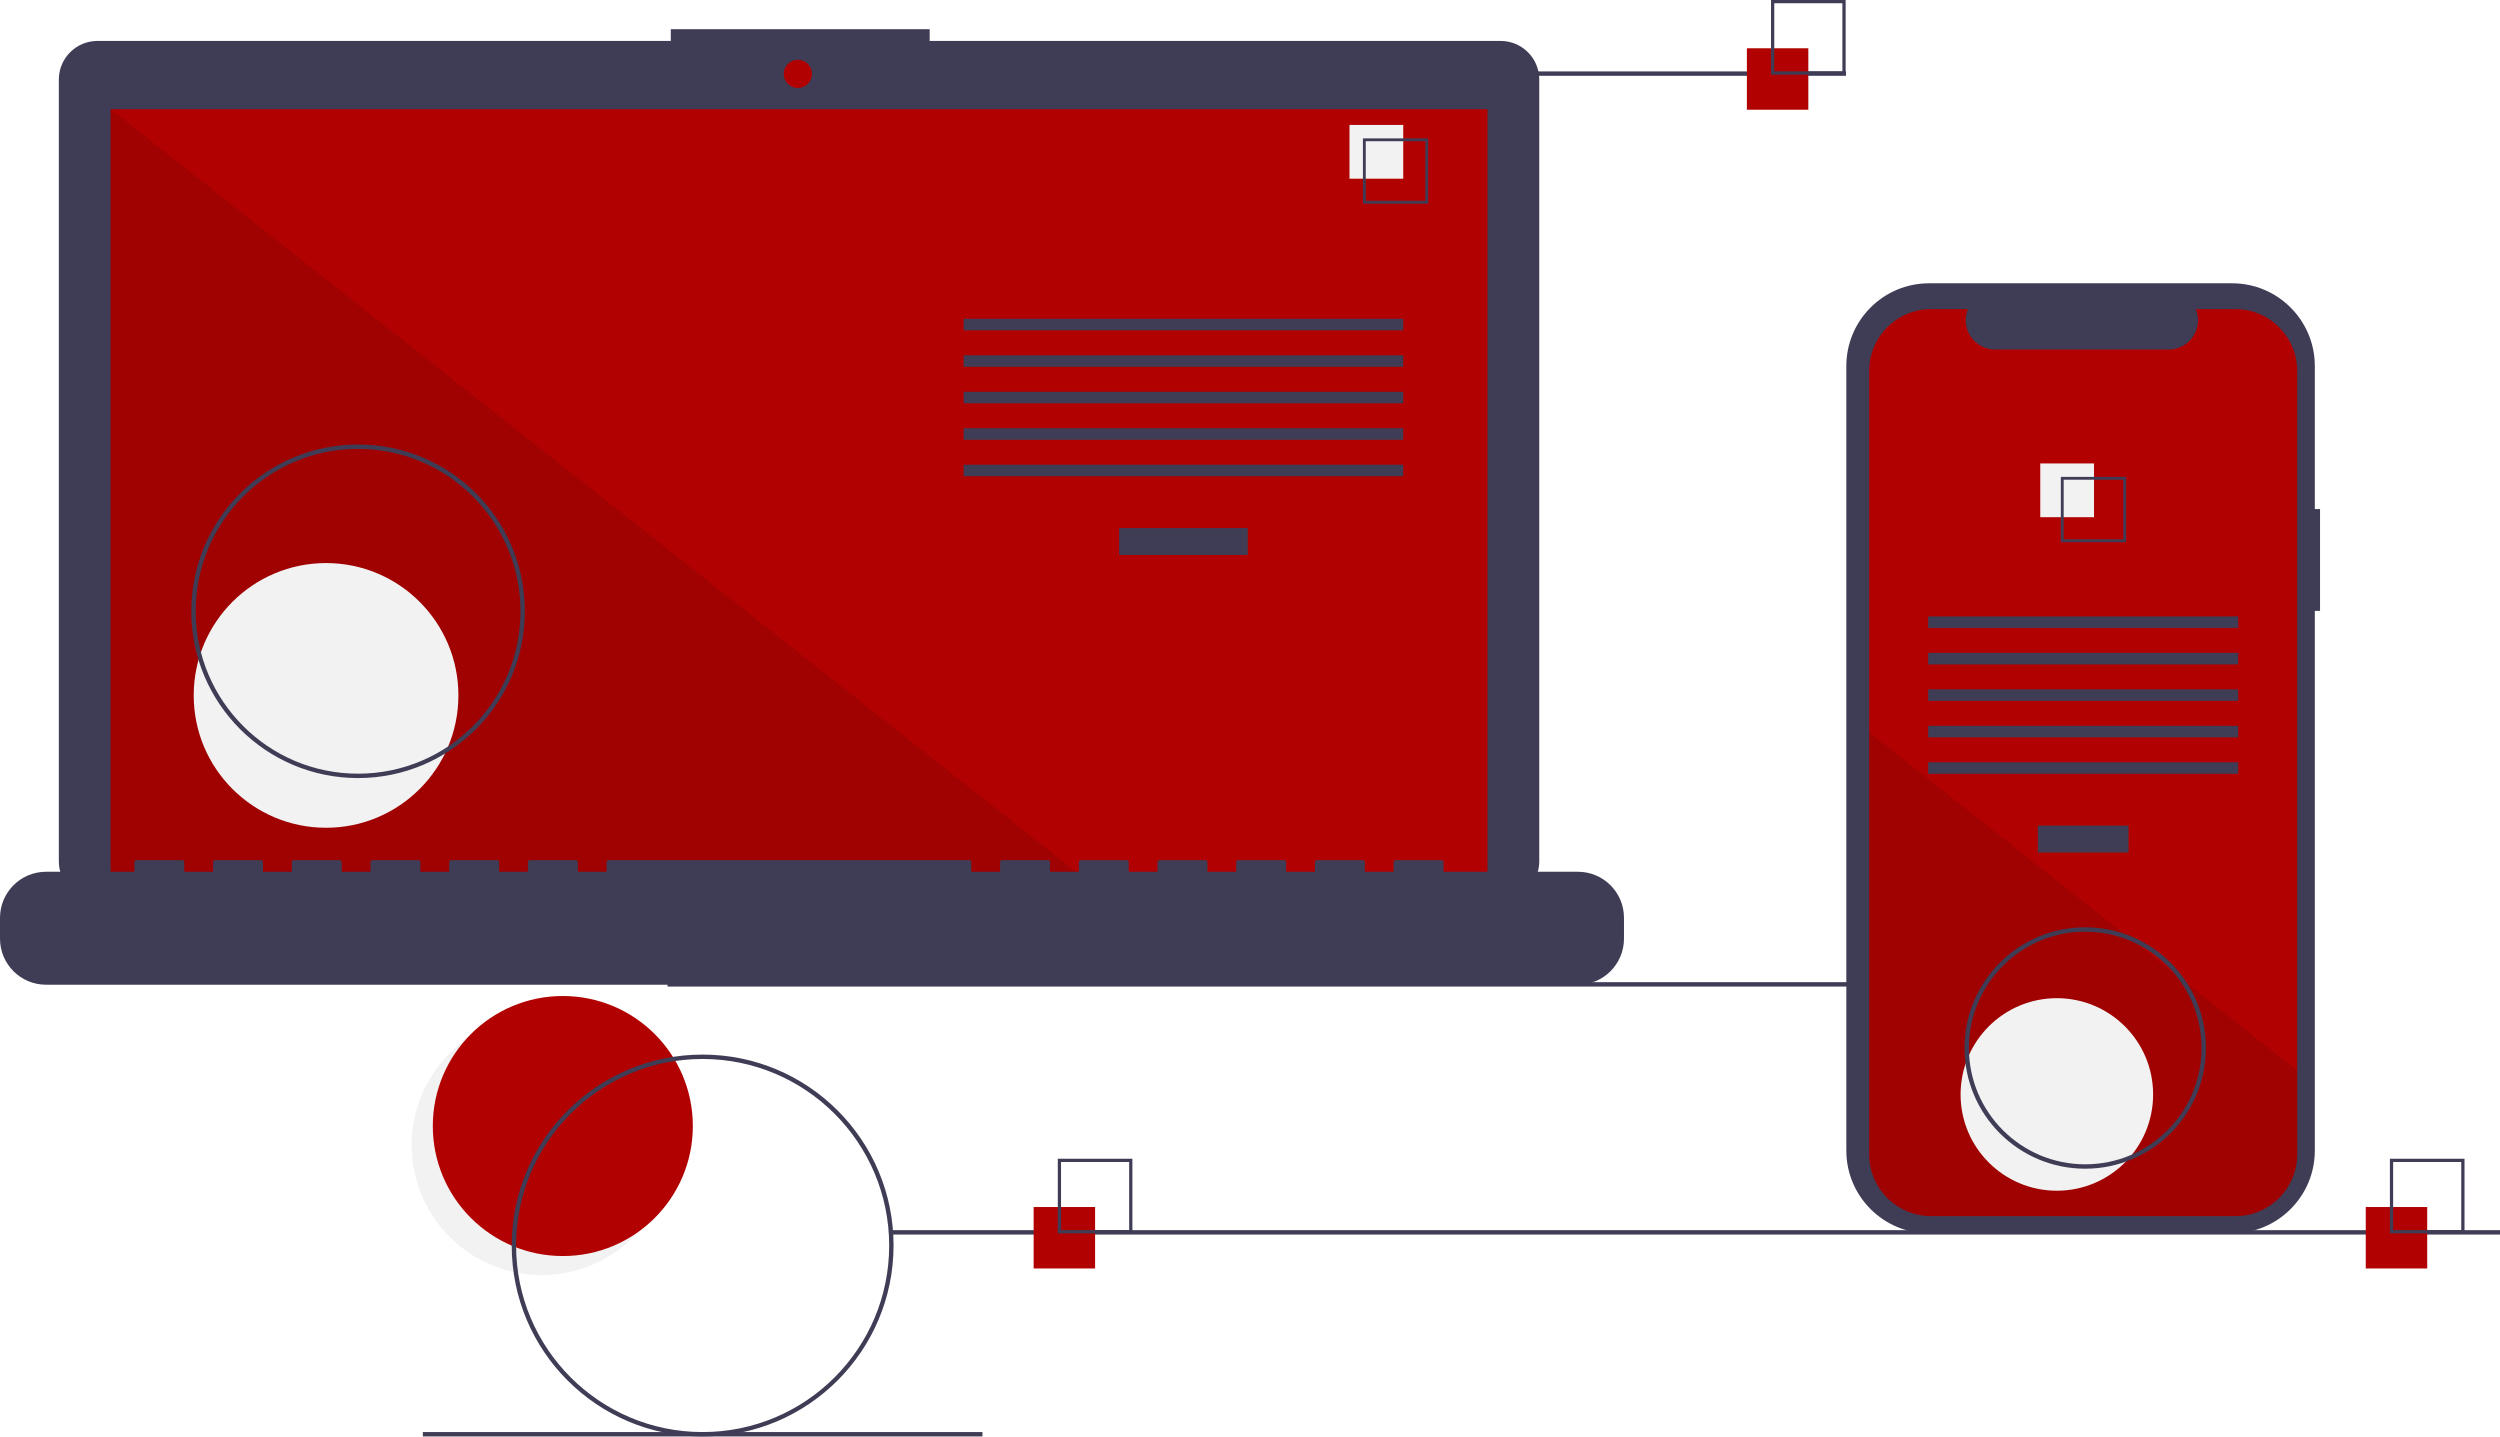
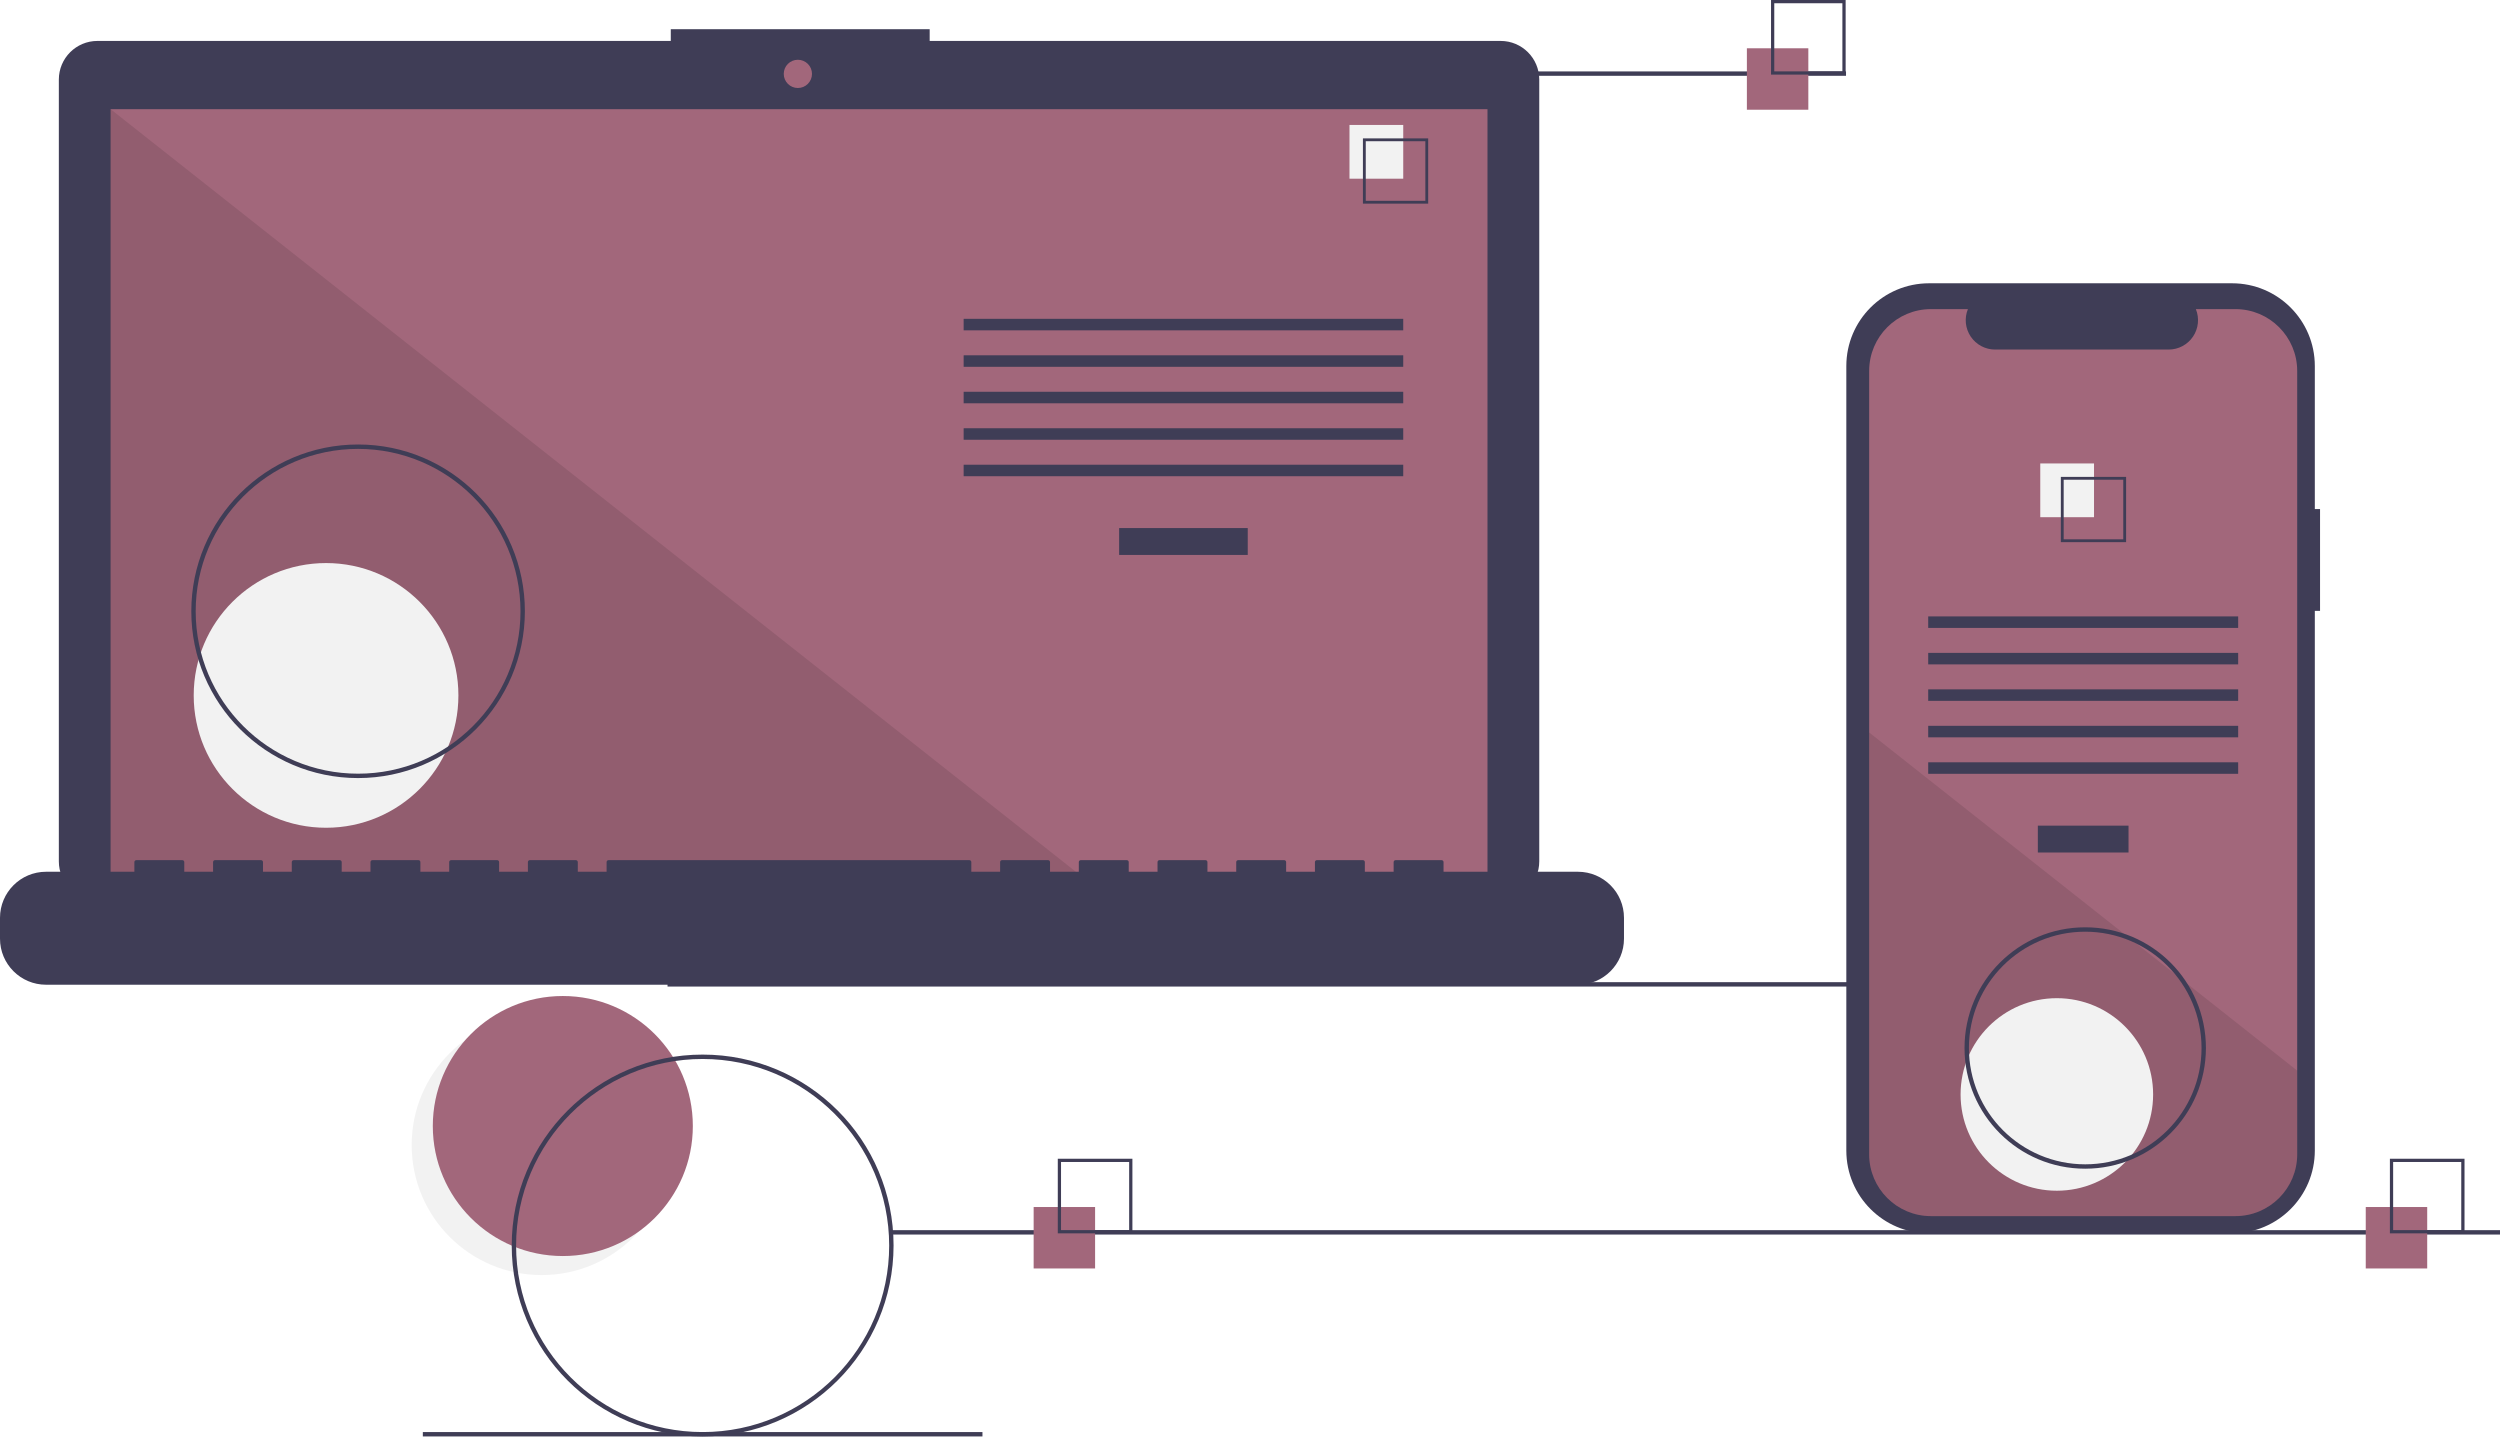
<svg xmlns="http://www.w3.org/2000/svg" id="b6117b06-2b45-45bc-b789-4a82ab6612dd" data-name="Layer 1" width="1139.171" height="654.543" viewBox="0 0 1139.171 654.543">
  <circle cx="246.827" cy="521.765" r="59.243" fill="#f2f2f2" />
-   <circle cx="256.46" cy="513.095" r="59.243" fill="#b10101" />
+   <circle cx="256.46" cy="513.095" r="59.243" fill="#a2677b" />
  <rect x="304.171" y="447.543" width="733" height="2" fill="#3f3d56" />
  <path d="M714.207,141.381H454.038v-5.362h-117.971v5.362H74.825a17.599,17.599,0,0,0-17.599,17.599V515.231a17.599,17.599,0,0,0,17.599,17.599H714.207a17.599,17.599,0,0,0,17.599-17.599V158.979A17.599,17.599,0,0,0,714.207,141.381Z" transform="translate(-30.41456 -122.7284)" fill="#3f3d56" />
-   <rect x="50.406" y="49.754" width="627.391" height="353.913" fill="#b10101" />
-   <circle cx="363.565" cy="33.667" r="6.435" fill="#b10101" />
+   <rect x="50.406" y="49.754" width="627.391" height="353.913" fill="#a2677b" />
+   <circle cx="363.565" cy="33.667" r="6.435" fill="#a2677b" />
  <polygon points="498.374 403.667 50.406 403.667 50.406 49.754 498.374 403.667" opacity="0.1" />
  <circle cx="148.574" cy="316.876" r="60.307" fill="#f2f2f2" />
  <rect x="509.953" y="240.622" width="58.605" height="12.246" fill="#3f3d56" />
  <rect x="439.102" y="145.279" width="200.307" height="5.248" fill="#3f3d56" />
  <rect x="439.102" y="161.898" width="200.307" height="5.248" fill="#3f3d56" />
  <rect x="439.102" y="178.518" width="200.307" height="5.248" fill="#3f3d56" />
  <rect x="439.102" y="195.137" width="200.307" height="5.248" fill="#3f3d56" />
  <rect x="439.102" y="211.756" width="200.307" height="5.248" fill="#3f3d56" />
  <rect x="614.917" y="56.934" width="24.492" height="24.492" fill="#f2f2f2" />
  <path d="M681.195,215.525h-29.74v-29.74h29.74Zm-28.447-1.293h27.154V187.078H652.748Z" transform="translate(-30.41456 -122.7284)" fill="#3f3d56" />
  <path d="M749.422,519.96H688.192v-4.412a.875.875,0,0,0-.875-.875h-20.993a.875.875,0,0,0-.875.875v4.412H652.329v-4.412a.875.875,0,0,0-.875-.875H630.462a.875.875,0,0,0-.875.875v4.412H616.467v-4.412a.875.875,0,0,0-.875-.875H594.599a.875.875,0,0,0-.875.875v4.412H580.604v-4.412a.875.875,0,0,0-.875-.875H558.736a.875.875,0,0,0-.875.875v4.412H544.741v-4.412a.875.875,0,0,0-.875-.875H522.873a.875.875,0,0,0-.875.875v4.412H508.878v-4.412a.875.875,0,0,0-.875-.875h-20.993a.875.875,0,0,0-.875.875v4.412H473.015v-4.412a.875.875,0,0,0-.875-.875H307.696a.875.875,0,0,0-.875.875v4.412H293.701v-4.412a.875.875,0,0,0-.875-.875H271.833a.875.875,0,0,0-.875.875v4.412H257.838v-4.412a.875.875,0,0,0-.875-.875h-20.993a.875.875,0,0,0-.875.875v4.412H221.975v-4.412a.875.875,0,0,0-.875-.875H200.107a.875.875,0,0,0-.875.875v4.412H186.112v-4.412a.875.875,0,0,0-.875-.875H164.244a.875.875,0,0,0-.875.875v4.412H150.249v-4.412a.875.875,0,0,0-.875-.875H128.381a.875.875,0,0,0-.875.875v4.412H114.386v-4.412a.875.875,0,0,0-.875-.875H92.519a.875.875,0,0,0-.875.875v4.412H51.407a20.993,20.993,0,0,0-20.993,20.993v9.492A20.993,20.993,0,0,0,51.407,571.438H749.422a20.993,20.993,0,0,0,20.993-20.993v-9.492A20.993,20.993,0,0,0,749.422,519.96Z" transform="translate(-30.41456 -122.7284)" fill="#3f3d56" />
  <path d="M193.586,477.272a76,76,0,1,1,76-76A76.086,76.086,0,0,1,193.586,477.272Zm0-150a74,74,0,1,0,74,74A74.084,74.084,0,0,0,193.586,327.272Z" transform="translate(-30.41456 -122.7284)" fill="#3f3d56" />
  <rect x="586.171" y="32.543" width="255" height="2" fill="#3f3d56" />
  <rect x="406.171" y="560.543" width="733" height="2" fill="#3f3d56" />
  <rect x="192.672" y="652.543" width="255" height="2" fill="#3f3d56" />
-   <rect x="471" y="550" width="28" height="28" fill="#b10101" />
+   <rect x="471" y="550" width="28" height="28" fill="#a2677b" />
  <path d="M546.415,684.728h-34v-34h34Zm-32.522-1.478H544.936V652.207H513.893Z" transform="translate(-30.41456 -122.7284)" fill="#3f3d56" />
-   <rect x="796" y="22" width="28" height="28" fill="#b10101" />
+   <rect x="796" y="22" width="28" height="28" fill="#a2677b" />
  <path d="M871.415,156.728h-34v-34h34Zm-32.522-1.478H869.936V124.207H838.893Z" transform="translate(-30.41456 -122.7284)" fill="#3f3d56" />
-   <rect x="1078" y="550" width="28" height="28" fill="#b10101" />
+   <rect x="1078" y="550" width="28" height="28" fill="#a2677b" />
  <path d="M1153.415,684.728h-34v-34h34Zm-32.522-1.478h31.043V652.207h-31.043Z" transform="translate(-30.41456 -122.7284)" fill="#3f3d56" />
  <path d="M1087.586,354.687h-2.379V289.525a37.714,37.714,0,0,0-37.714-37.714H909.44A37.714,37.714,0,0,0,871.726,289.525V647.006A37.714,37.714,0,0,0,909.44,684.72h138.053a37.714,37.714,0,0,0,37.714-37.714V401.07h2.379Z" transform="translate(-30.41456 -122.7284)" fill="#3f3d56" />
-   <path d="M1077.176,291.742v356.96a28.165,28.165,0,0,1-28.16,28.17H910.296a28.165,28.165,0,0,1-28.16-28.17v-356.96a28.163,28.163,0,0,1,28.16-28.16h16.83a13.379,13.379,0,0,0,12.39,18.43h79.09a13.379,13.379,0,0,0,12.39-18.43h18.02A28.163,28.163,0,0,1,1077.176,291.742Z" transform="translate(-30.41456 -122.7284)" fill="#b10101" />
+   <path d="M1077.176,291.742v356.96a28.165,28.165,0,0,1-28.16,28.17H910.296a28.165,28.165,0,0,1-28.16-28.17v-356.96a28.163,28.163,0,0,1,28.16-28.16h16.83a13.379,13.379,0,0,0,12.39,18.43h79.09a13.379,13.379,0,0,0,12.39-18.43h18.02A28.163,28.163,0,0,1,1077.176,291.742Z" transform="translate(-30.41456 -122.7284)" fill="#a2677b" />
  <rect x="928.58" y="376.218" width="41.324" height="12.246" fill="#3f3d56" />
  <rect x="878.621" y="280.875" width="141.24" height="5.248" fill="#3f3d56" />
  <rect x="878.621" y="297.494" width="141.24" height="5.248" fill="#3f3d56" />
  <rect x="878.621" y="314.114" width="141.24" height="5.248" fill="#3f3d56" />
  <rect x="878.621" y="330.733" width="141.24" height="5.248" fill="#3f3d56" />
  <rect x="878.621" y="347.352" width="141.24" height="5.248" fill="#3f3d56" />
  <rect x="929.684" y="211.179" width="24.492" height="24.492" fill="#f2f2f2" />
  <path d="M969.474,340.032v29.74h29.74v-29.74Zm28.45,28.45h-27.16v-27.16h27.16Z" transform="translate(-30.41456 -122.7284)" fill="#3f3d56" />
  <path d="M1077.176,610.582v38.12a28.165,28.165,0,0,1-28.16,28.17H910.296a28.165,28.165,0,0,1-28.16-28.17v-192.21l116.87,92.33,2,1.58,21.74,17.17,2.03,1.61Z" transform="translate(-30.41456 -122.7284)" opacity="0.1" />
  <circle cx="937.241" cy="498.707" r="43.868" fill="#f2f2f2" />
  <path d="M350.586,777.272a87,87,0,1,1,87-87A87.099,87.099,0,0,1,350.586,777.272Zm0-172a85,85,0,1,0,85,85A85.096,85.096,0,0,0,350.586,605.272Z" transform="translate(-30.41456 -122.7284)" fill="#3f3d56" />
  <path d="M980.586,655.272a55,55,0,1,1,55-55A55.062,55.062,0,0,1,980.586,655.272Zm0-108a53,53,0,1,0,53,53A53.06,53.06,0,0,0,980.586,547.272Z" transform="translate(-30.41456 -122.7284)" fill="#3f3d56" />
</svg>
